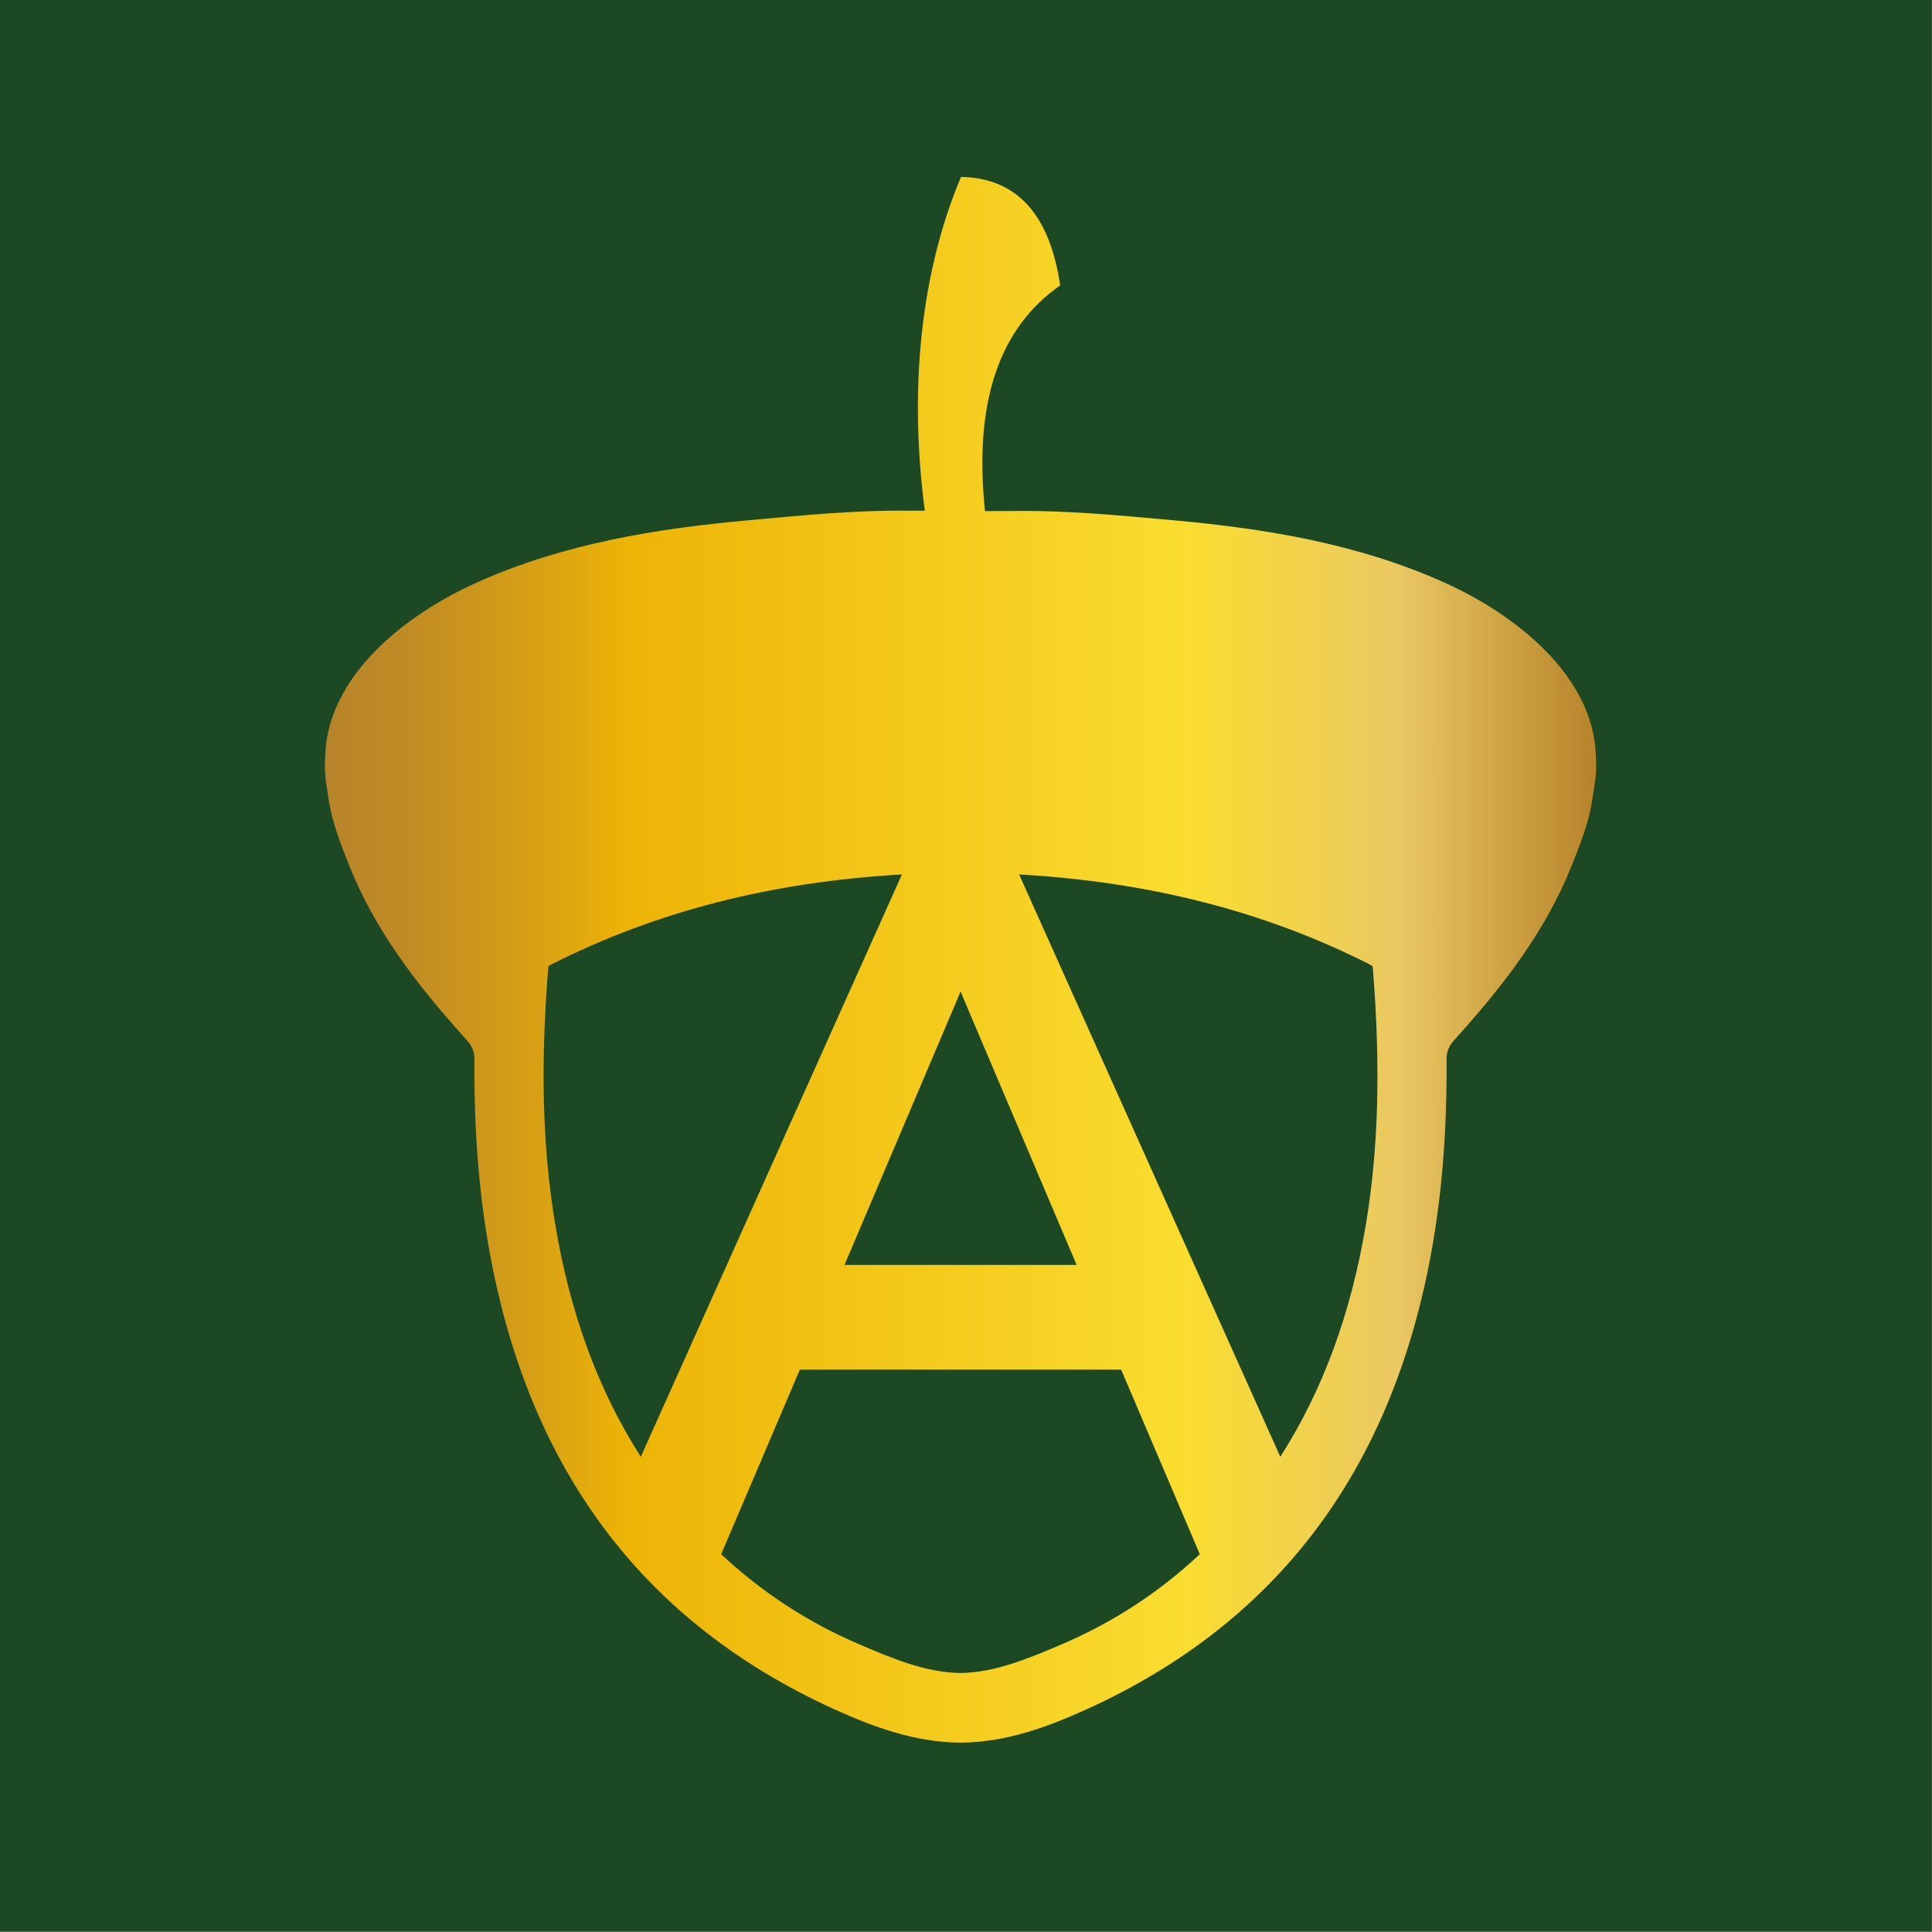
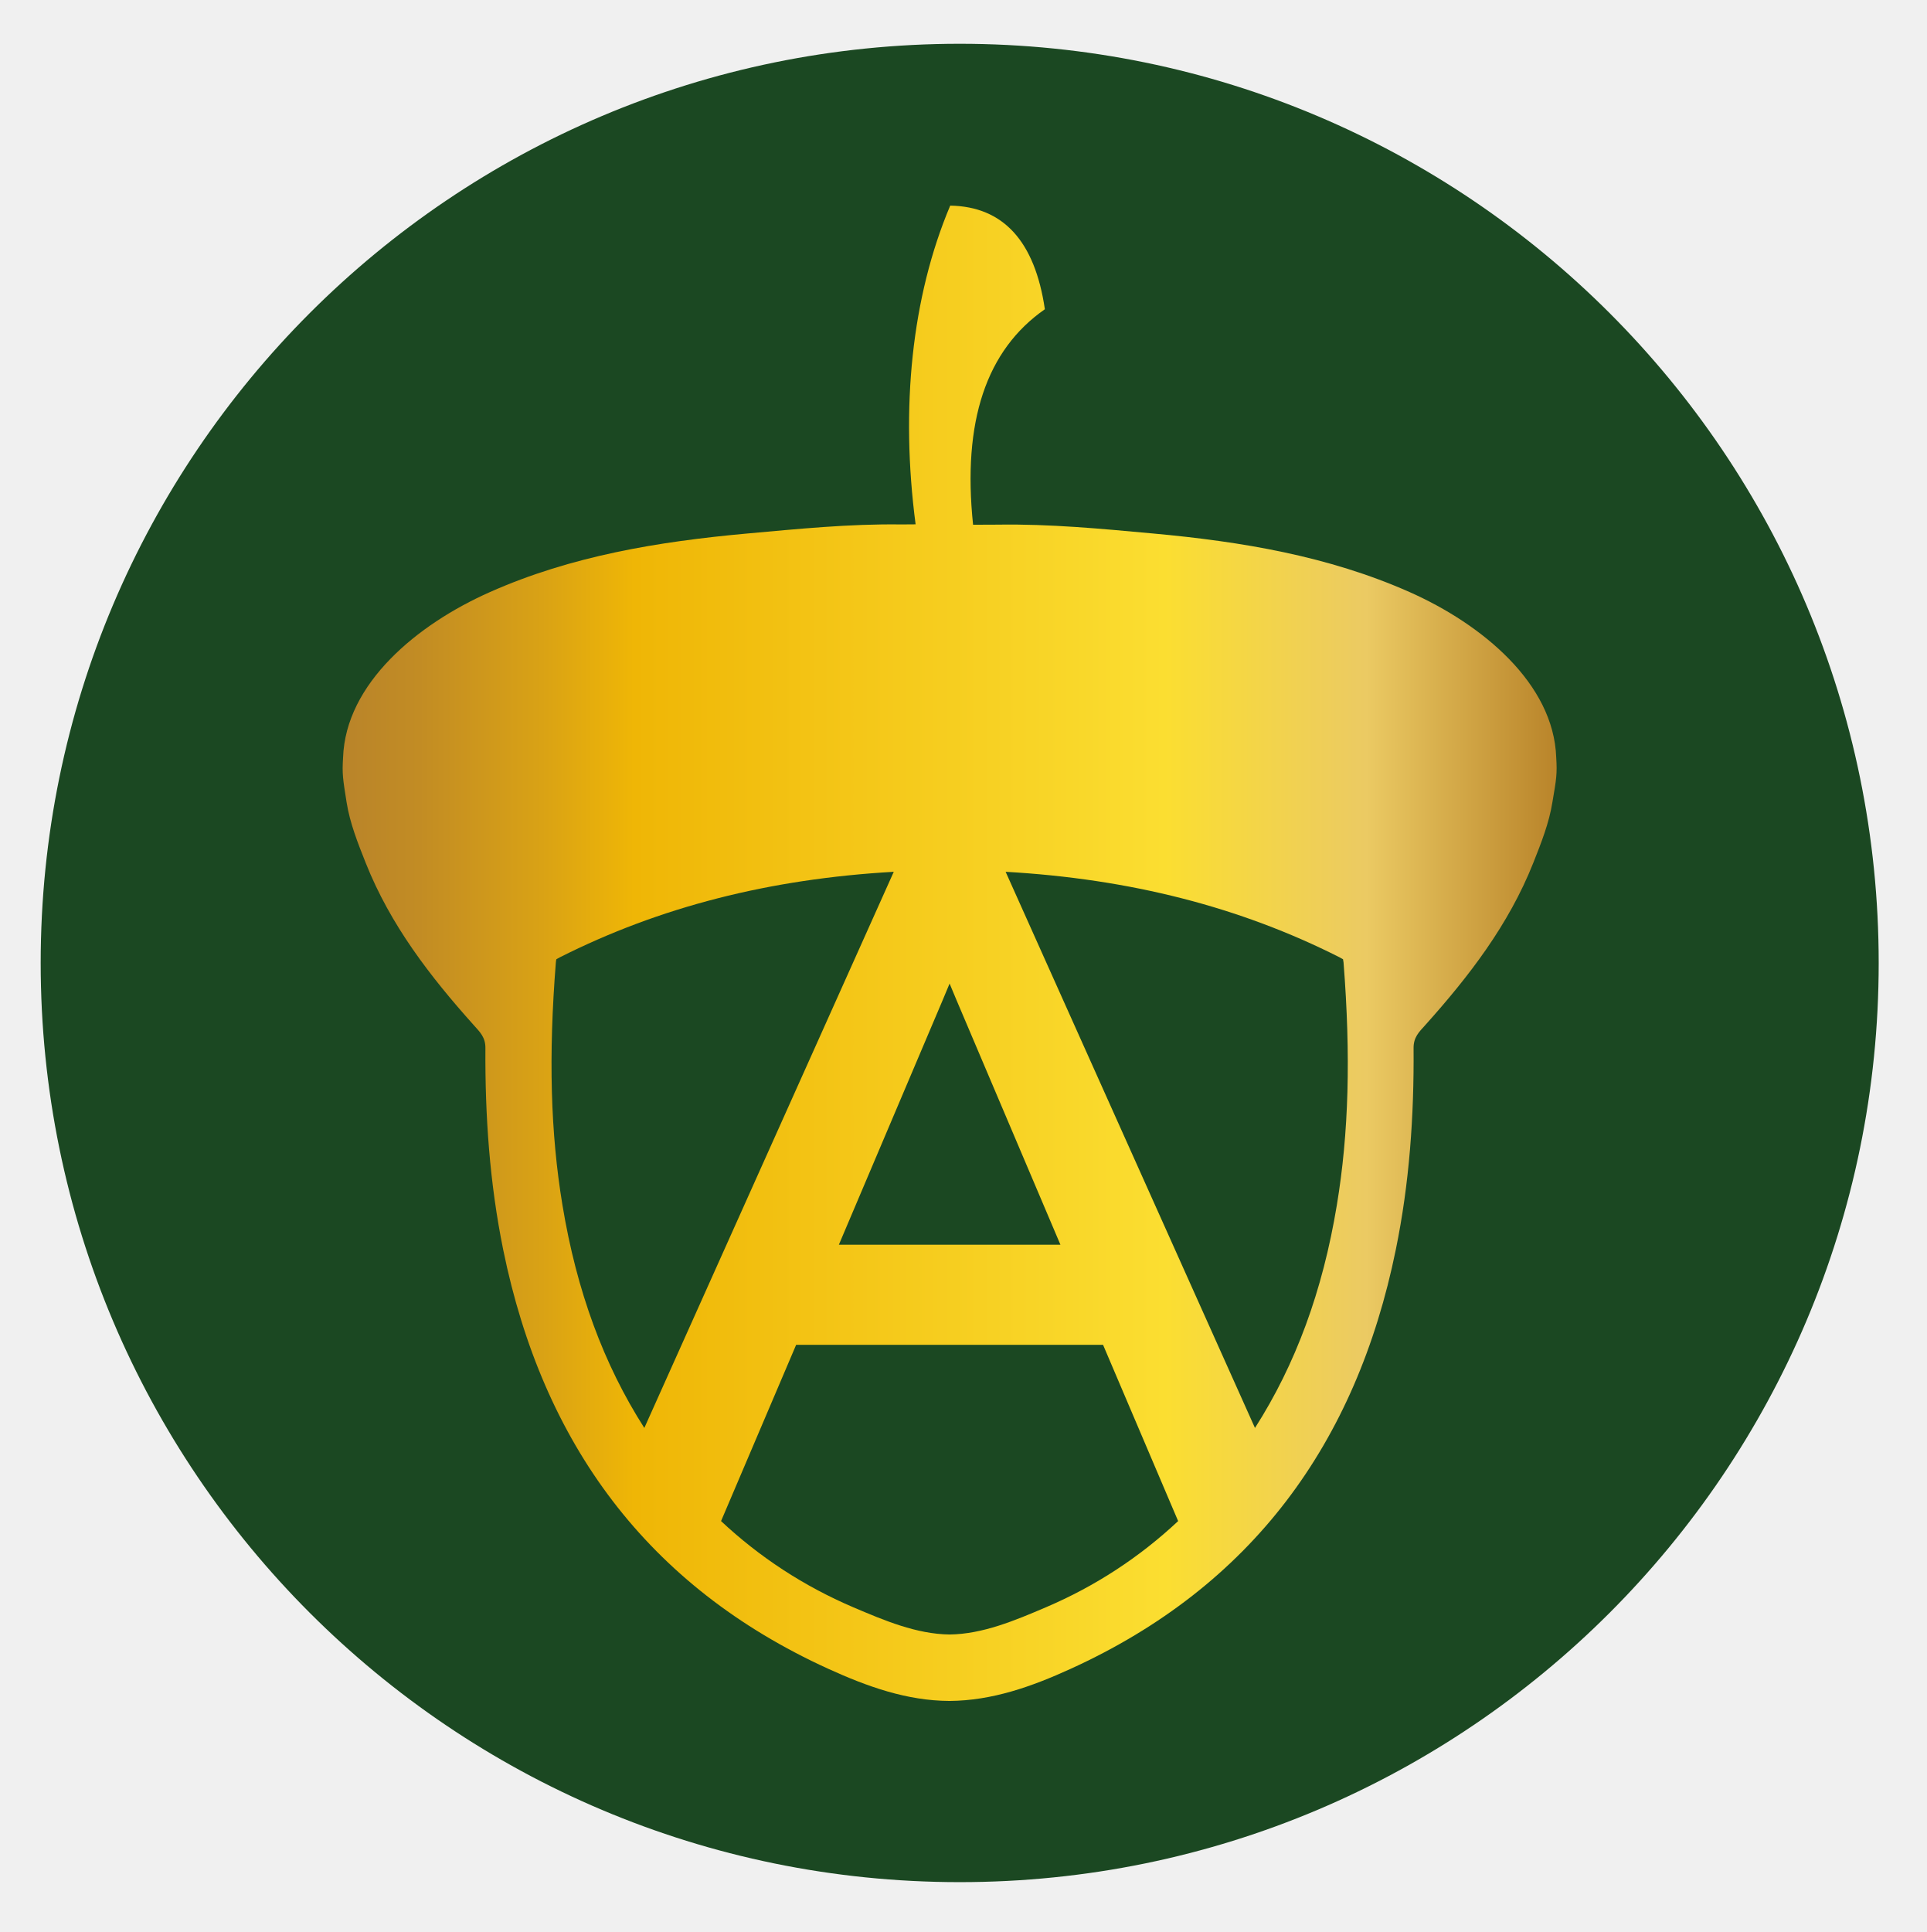
- <svg xmlns="http://www.w3.org/2000/svg" width="256" height="256" viewBox="0 0 256 256" fill="none">
-   <g clip-path="url(#clip0_10_23)">
-     <path d="M255.99 -0.03H-0.01V255.97H255.99V-0.03Z" fill="#1C4823" />
-     <path d="M211.45 100C211.09 89.73 201.18 81.53 191.08 77.05C179.79 72.04 167.73 70.05 155.51 68.94C148.34 68.29 141.18 67.6 133.97 67.71C133.66 67.71 132.28 67.72 130.52 67.72C129.01 53.39 132.35 43.48 140.48 37.82C139.09 28.37 134.71 23.58 127.34 23.44C121.98 36.13 120.42 51.54 122.54 67.66C121.52 67.66 120.79 67.67 120.57 67.67C113.36 67.57 106.19 68.3 99.03 68.95C86.81 70.06 74.75 72.05 63.46 77.06C53.38 81.52 43.46 89.73 43.1 100C42.96 102.29 43.07 102.94 43.59 106.19C44.05 109.09 45.15 111.85 46.25 114.63C49.67 123.24 55.18 130.39 61.27 137.17C62.11 138.11 62.87 138.83 62.86 140.33C62.8 149.73 63.44 159.04 65.34 168.31C70.83 195.17 85.32 214.99 110.45 226.44C115.91 228.93 121.37 230.87 127.26 230.91H127.27H127.28C133.17 230.87 138.64 228.93 144.09 226.44C169.22 214.99 183.71 195.17 189.2 168.31C191.1 159.05 191.74 149.73 191.68 140.33C191.67 138.83 192.43 138.1 193.27 137.17C199.36 130.38 204.87 123.23 208.29 114.63C209.39 111.86 210.49 109.09 210.95 106.19C211.48 102.94 211.58 102.29 211.45 100ZM126.29 133.73L127.28 131.37L128.27 133.73L142.66 167.61H127.29H127.27H111.9L126.29 133.73ZM84.91 193.03C79.28 184.23 75.52 174.05 73.55 162.1C71.89 152.1 71.6 141.4 72.63 128.44C72.65 128.19 72.68 128.05 72.7 128C72.72 128 72.87 127.89 73.18 127.73C87.02 120.75 102.24 116.85 119.51 115.87L84.91 193.03ZM140.66 217.89C136.34 219.73 131.87 221.62 127.27 221.68C122.67 221.63 118.2 219.74 113.88 217.89C107.06 214.98 100.93 210.97 95.56 205.94L105.98 181.49H127.26H127.28H148.56L158.98 205.94C153.62 210.97 147.49 214.98 140.66 217.89ZM181.01 162.1C179.03 174.04 175.28 184.22 169.65 193.03L135.04 115.87C152.31 116.85 167.54 120.75 181.37 127.73C181.69 127.89 181.83 128 181.85 128C181.87 128.06 181.9 128.19 181.92 128.44C182.95 141.4 182.66 152.1 181.01 162.1Z" fill="url(#paint0_linear_10_23)" />
+ <svg xmlns="http://www.w3.org/2000/svg" version="1.1" id="Ebene_1" x="0px" y="0px" viewBox="0 0 187.09 187.55" style="enable-background:new 0 0 187.09 187.55;" xml:space="preserve">
+   <style type="text/css">
+ 	.st0{fill:#1B4822;}
+ 	.st1{fill:url(#SVGID_1_);}
+ </style>
+   <g>
+     <circle class="st0" cx="93.18" cy="93.48" r="89.23" />
+     <linearGradient id="SVGID_1_" gradientUnits="userSpaceOnUse" x1="33.273" y1="92.537" x2="151.14" y2="92.537">
+       <stop offset="0" style="stop-color:#B9842A" />
+       <stop offset="0.063" style="stop-color:#C28C24" />
+       <stop offset="0.164" style="stop-color:#D9A215" />
+       <stop offset="0.24" style="stop-color:#EFB606" />
+       <stop offset="0.678" style="stop-color:#FBDE31" />
+       <stop offset="0.843" style="stop-color:#EBCA63" />
+       <stop offset="1" style="stop-color:#B9842A" />
+     </linearGradient>
+     <path class="st1" d="M151.1,73.53c-0.25-7.18-7.19-12.93-14.25-16.06c-7.9-3.5-16.34-4.9-24.89-5.68   c-5.01-0.46-10.03-0.94-15.07-0.86c-0.22,0-1.18,0.01-2.41,0.01c-1.05-10.03,1.28-16.96,6.97-20.92   c-0.97-6.61-4.04-9.97-9.19-10.06c-3.75,8.88-4.84,19.66-3.36,30.94c-0.72,0-1.22,0.01-1.38,0.01c-5.04-0.07-10.06,0.44-15.07,0.89   c-8.55,0.78-16.99,2.17-24.89,5.68c-7.06,3.13-14,8.87-14.25,16.06c-0.1,1.6-0.02,2.06,0.34,4.33c0.32,2.03,1.09,3.96,1.86,5.9   c2.39,6.02,6.25,11.02,10.51,15.77c0.59,0.66,1.12,1.16,1.11,2.21c-0.04,6.58,0.41,13.09,1.73,19.58   c3.84,18.79,13.98,32.66,31.56,40.67c3.82,1.74,7.64,3.1,11.76,3.12v0c0,0,0,0,0.01,0s0,0,0.01,0v0c4.12-0.03,7.95-1.38,11.76-3.12   c17.58-8.01,27.72-21.88,31.56-40.67c1.33-6.48,1.78-13,1.73-19.58c-0.01-1.05,0.52-1.56,1.11-2.21   c4.26-4.75,8.12-9.75,10.51-15.77c0.77-1.94,1.54-3.88,1.86-5.9C151.12,75.59,151.2,75.13,151.1,73.53z M91.51,97.13l0.69-1.65   l0.69,1.65l10.07,23.7H92.21H92.2H81.45L91.51,97.13z M62.56,138.62c-3.94-6.16-6.57-13.28-7.95-21.64   c-1.16-7-1.36-14.48-0.64-23.55c0.01-0.17,0.04-0.27,0.05-0.31c0.02,0,0.12-0.08,0.34-0.19c9.68-4.88,20.33-7.61,32.42-8.3   L62.56,138.62z M101.57,156.02c-3.02,1.29-6.15,2.61-9.37,2.65c-3.22-0.04-6.34-1.36-9.37-2.65c-4.77-2.04-9.06-4.84-12.82-8.36   l7.29-17.11H92.2h0.01h14.89l7.29,17.11C110.64,151.17,106.35,153.98,101.57,156.02z M129.8,116.98   c-1.38,8.36-4.01,15.48-7.95,21.64L97.64,84.63c12.09,0.69,22.74,3.41,32.42,8.3c0.22,0.11,0.32,0.19,0.34,0.19   c0.01,0.04,0.03,0.14,0.05,0.31C131.16,102.5,130.96,109.98,129.8,116.98z" />
  </g>
-   <defs>
-     <linearGradient id="paint0_linear_10_23" x1="43.049" y1="127.164" x2="211.503" y2="127.164" gradientUnits="userSpaceOnUse">
-       <stop stop-color="#B7832A" />
-       <stop offset="0.063" stop-color="#C08B24" />
-       <stop offset="0.164" stop-color="#D7A015" />
-       <stop offset="0.24" stop-color="#EDB406" />
-       <stop offset="0.678" stop-color="#FADD30" />
-       <stop offset="0.843" stop-color="#EAC862" />
-       <stop offset="1" stop-color="#B7832A" />
-     </linearGradient>
-     <clipPath id="clip0_10_23">
-       <rect width="256" height="256" fill="white" />
-     </clipPath>
-   </defs>
</svg>
